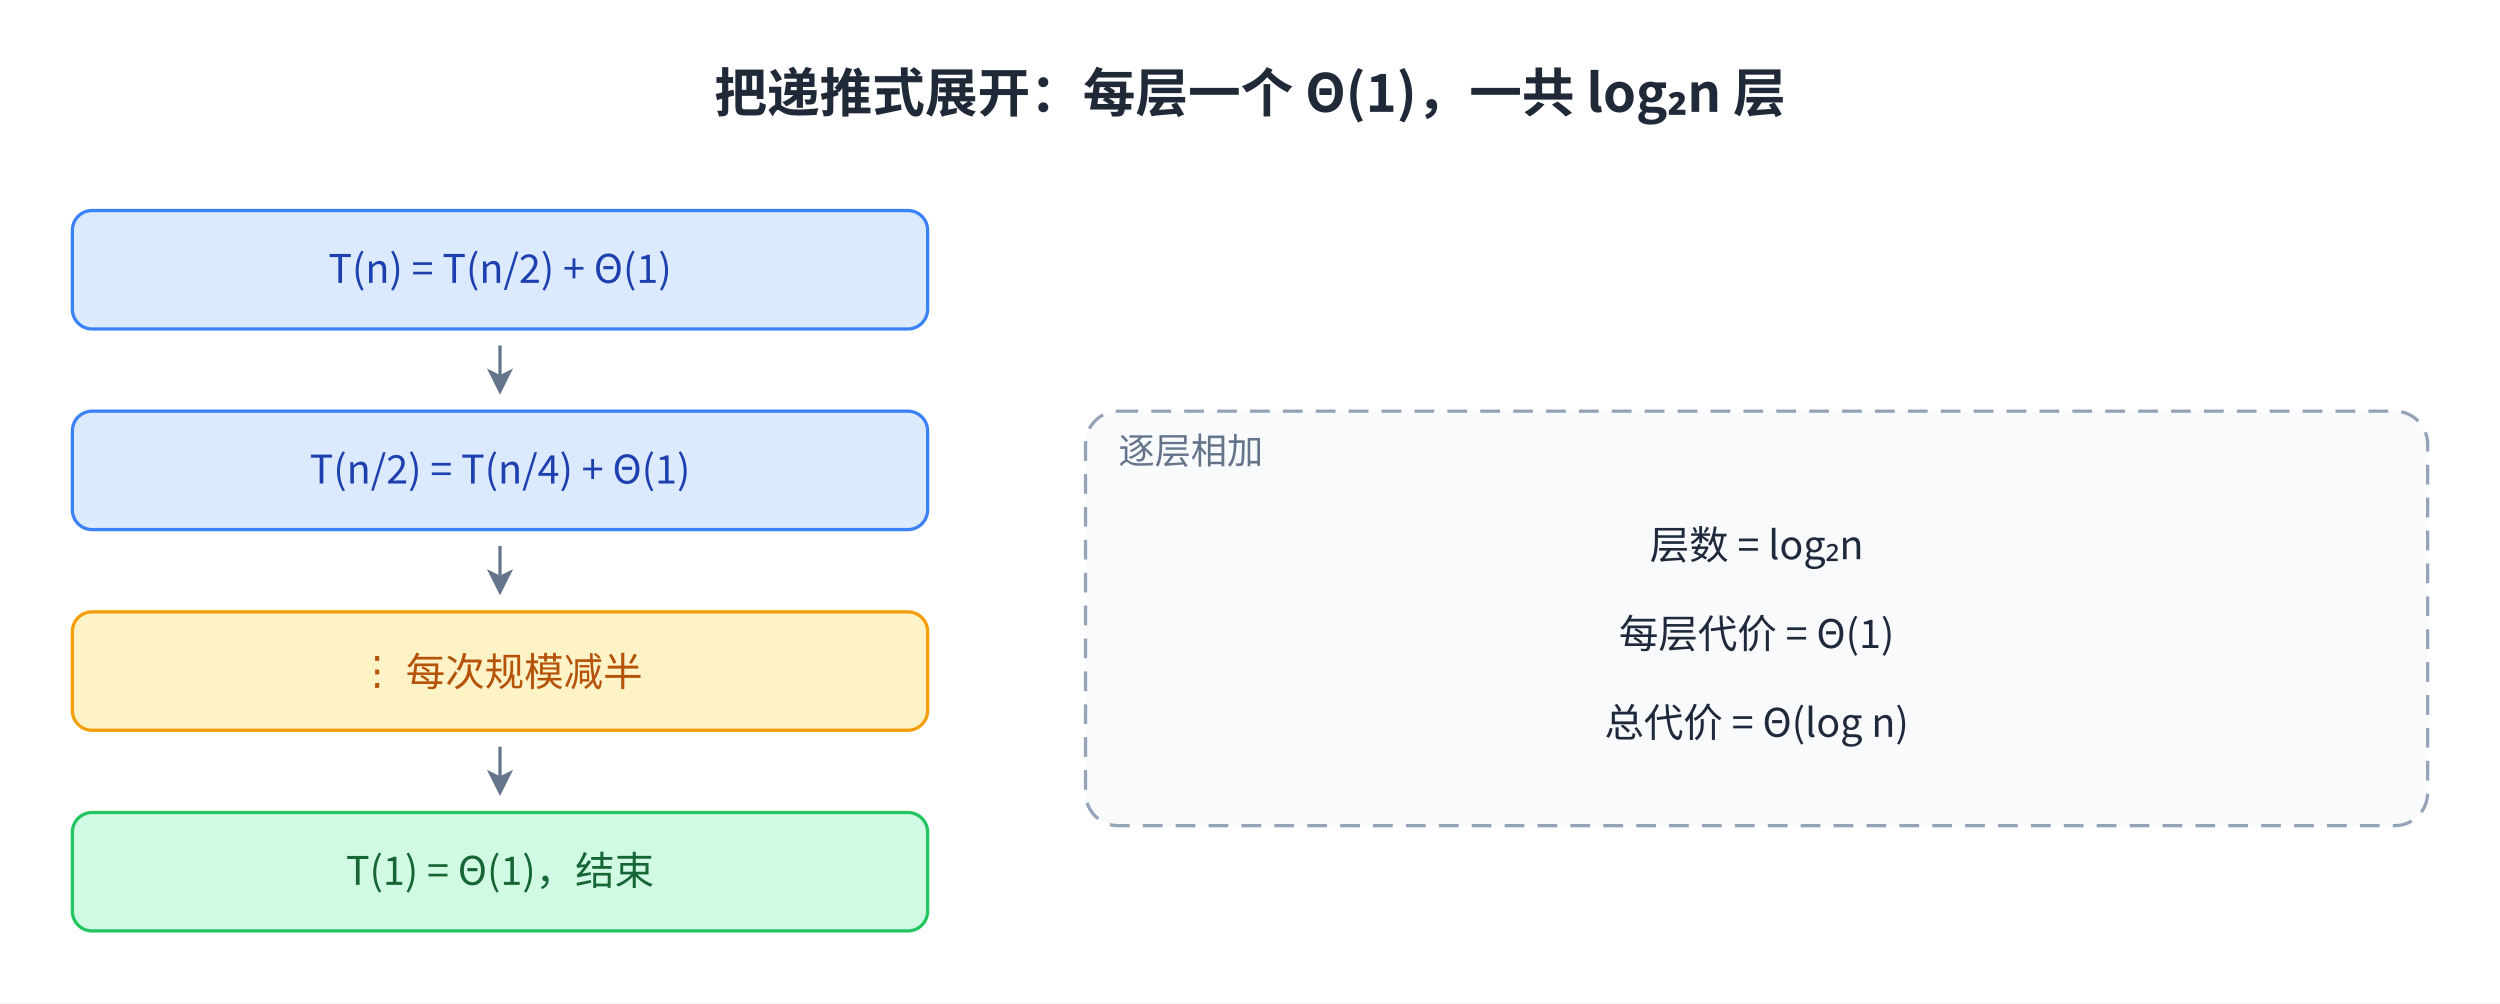
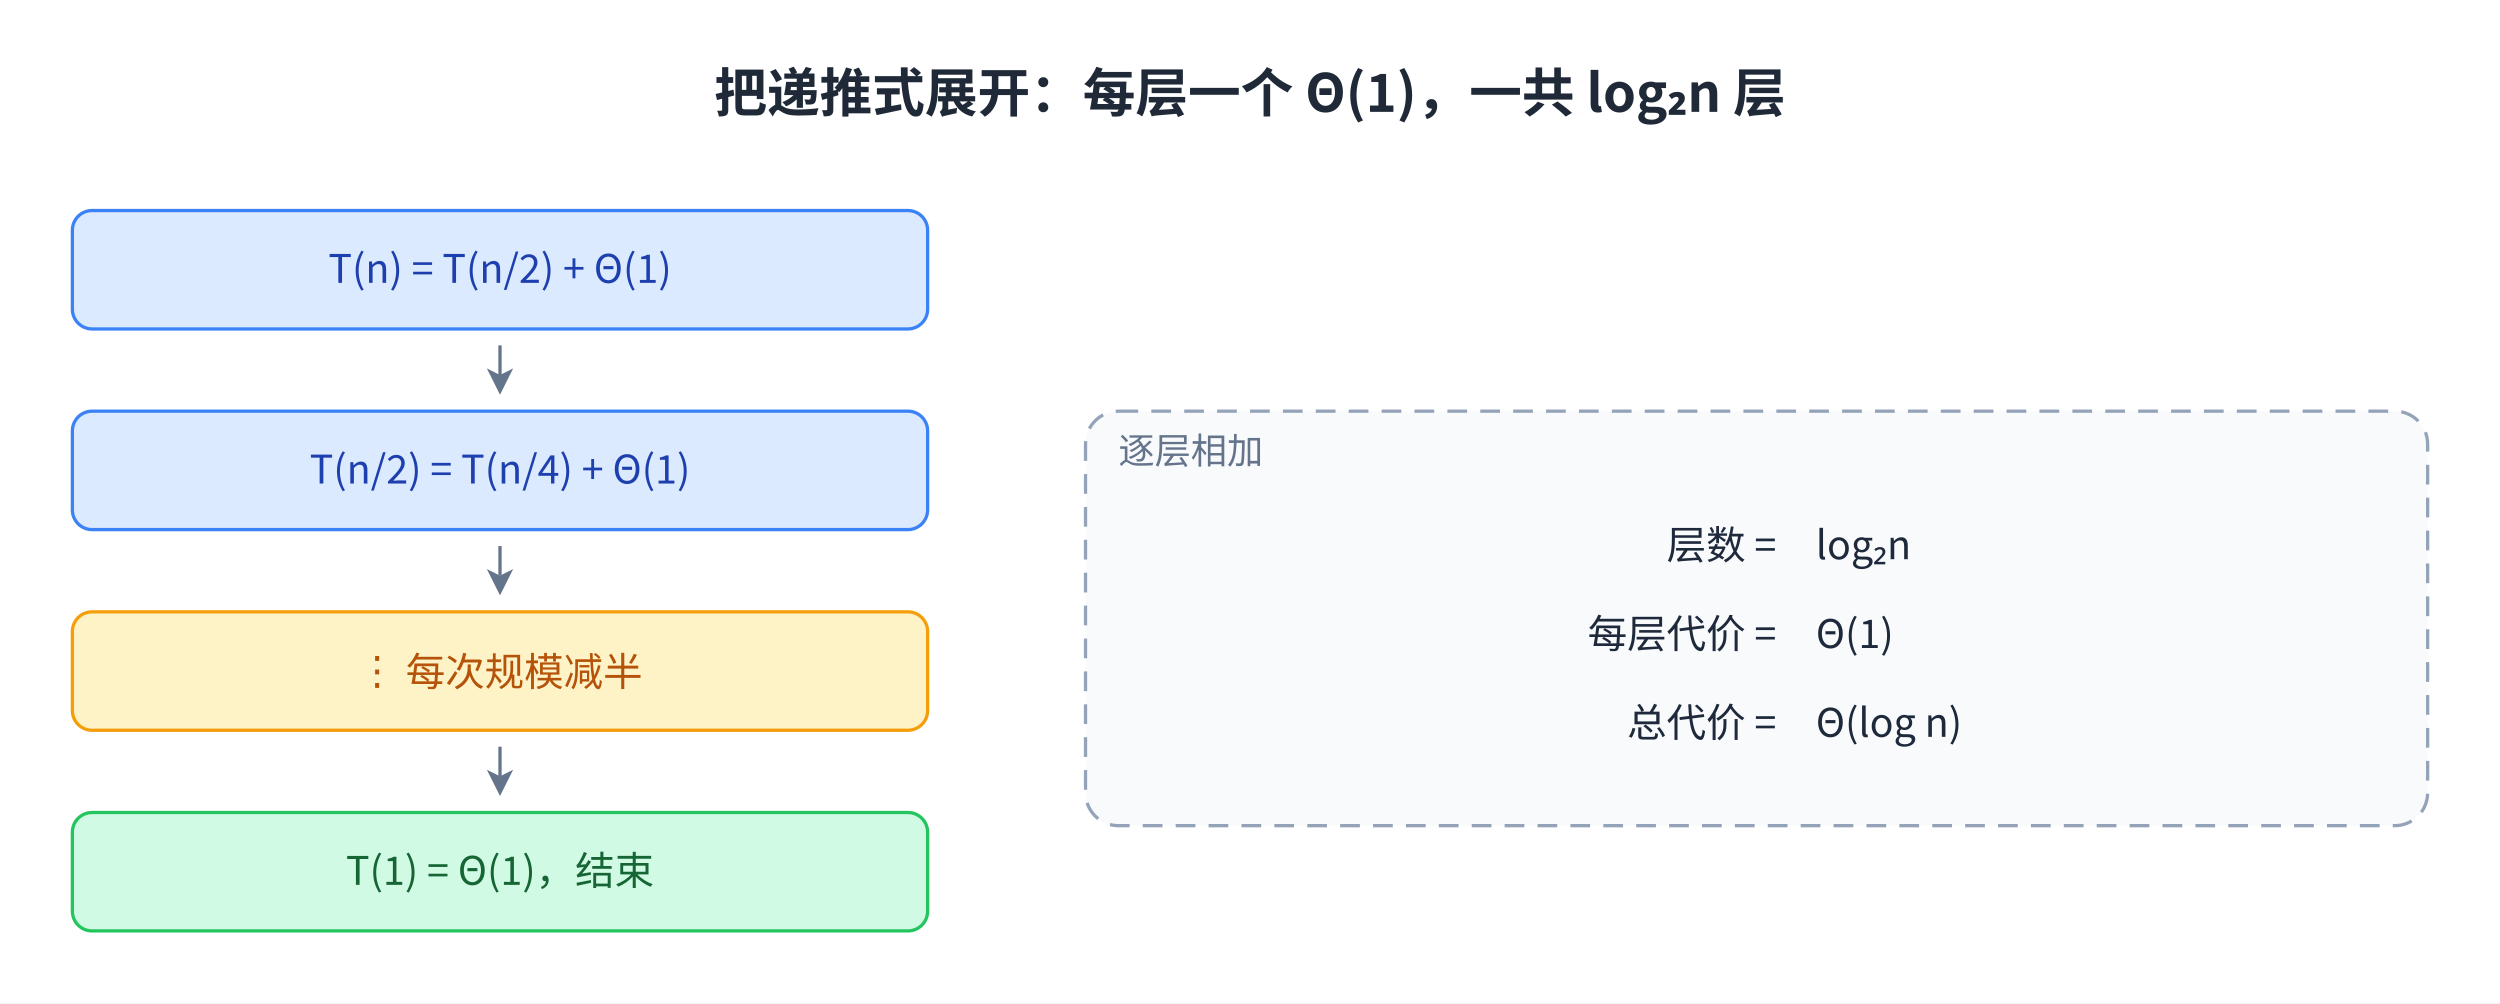
<svg xmlns="http://www.w3.org/2000/svg" viewBox="0 0 760 305" width="760" height="305" role="img" aria-labelledby="fig-peak-finding-5-title fig-peak-finding-5-desc">
  <defs>
    <style>
      text { font-family: 'PingFang SC', 'Microsoft YaHei', 'Noto Sans CJK SC', system-ui, sans-serif; }
    </style>
    <marker id="arrow" markerWidth="8" markerHeight="8" refX="2" refY="4" orient="auto" markerUnits="userSpaceOnUse">
      <path d="M0,0 L8,4 L0,8 L2,4 z" fill="#64748b" />
    </marker>
    <marker id="arrow-purple" markerWidth="8" markerHeight="8" refX="2" refY="4" orient="auto" markerUnits="userSpaceOnUse">
      <path d="M0,0 L8,4 L0,8 L2,4 z" fill="#a855f7" />
    </marker>
  </defs>
  <rect x="0" y="0" width="760" height="305" fill="#ffffff" />
  <text x="380" y="34" font-size="16" font-weight="600" fill="#1f2937" text-anchor="middle">把递推式展开：每层一个 Θ(1)，一共 log₂n 层</text>
  <rect x="22" y="64" width="260" height="36" rx="6" fill="#dbeafe" stroke="#3b82f6" />
  <text x="152" y="86" font-size="12" fill="#1e40af" text-anchor="middle">T(n) = T(n/2) + Θ(1)</text>
  <path d="M152,105 L 152,114" fill="none" stroke="#64748b" marker-end="url(#arrow)" />
  <rect x="22" y="125" width="260" height="36" rx="6" fill="#dbeafe" stroke="#3b82f6" />
  <text x="152" y="147" font-size="12" fill="#1e40af" text-anchor="middle">T(n/2) = T(n/4) + Θ(1)</text>
  <path d="M152,166 L 152,175" fill="none" stroke="#64748b" marker-end="url(#arrow)" />
  <rect x="22" y="186" width="260" height="36" rx="6" fill="#fef3c7" stroke="#f59e0b" />
  <text x="152" y="208" font-size="12" fill="#b45309" text-anchor="middle">⋮ 每次规模减半</text>
  <path d="M152,227 L 152,236" fill="none" stroke="#64748b" marker-end="url(#arrow)" />
  <rect x="22" y="247" width="260" height="36" rx="6" fill="#d1fae5" stroke="#22c55e" />
  <text x="152" y="269" font-size="12" fill="#166534" text-anchor="middle">T(1) = Θ(1)，结束</text>
  <rect x="330" y="125" width="408" height="126" rx="10" fill="#f8fafc" stroke="#94a3b8" stroke-dasharray="6,4" />
  <text x="340" y="141" font-size="11" fill="#64748b">逐层相加</text>
-   <text x="534" y="170" font-size="12" fill="#1e293b" text-anchor="middle">层数 = log₂n</text>
-   <text x="534" y="197" font-size="12" fill="#1e293b" text-anchor="middle">每层代价 = Θ(1)</text>
-   <text x="534" y="224" font-size="12" fill="#1e293b" text-anchor="middle">总代价 = Θ(log n)</text>
+   <text x="540" y="170" font-size="12" fill="#1e293b" text-anchor="end">层数 =</text>
+   <text x="552" y="170" font-size="12" fill="#1e293b" text-anchor="start">log₂n</text>
+   <text x="540" y="197" font-size="12" fill="#1e293b" text-anchor="end">每层代价 =</text>
+   <text x="552" y="197" font-size="12" fill="#1e293b" text-anchor="start">Θ(1)</text>
+   <text x="540" y="224" font-size="12" fill="#1e293b" text-anchor="end">总代价 =</text>
+   <text x="552" y="224" font-size="12" fill="#1e293b" text-anchor="start">Θ(log n)</text>
</svg>
